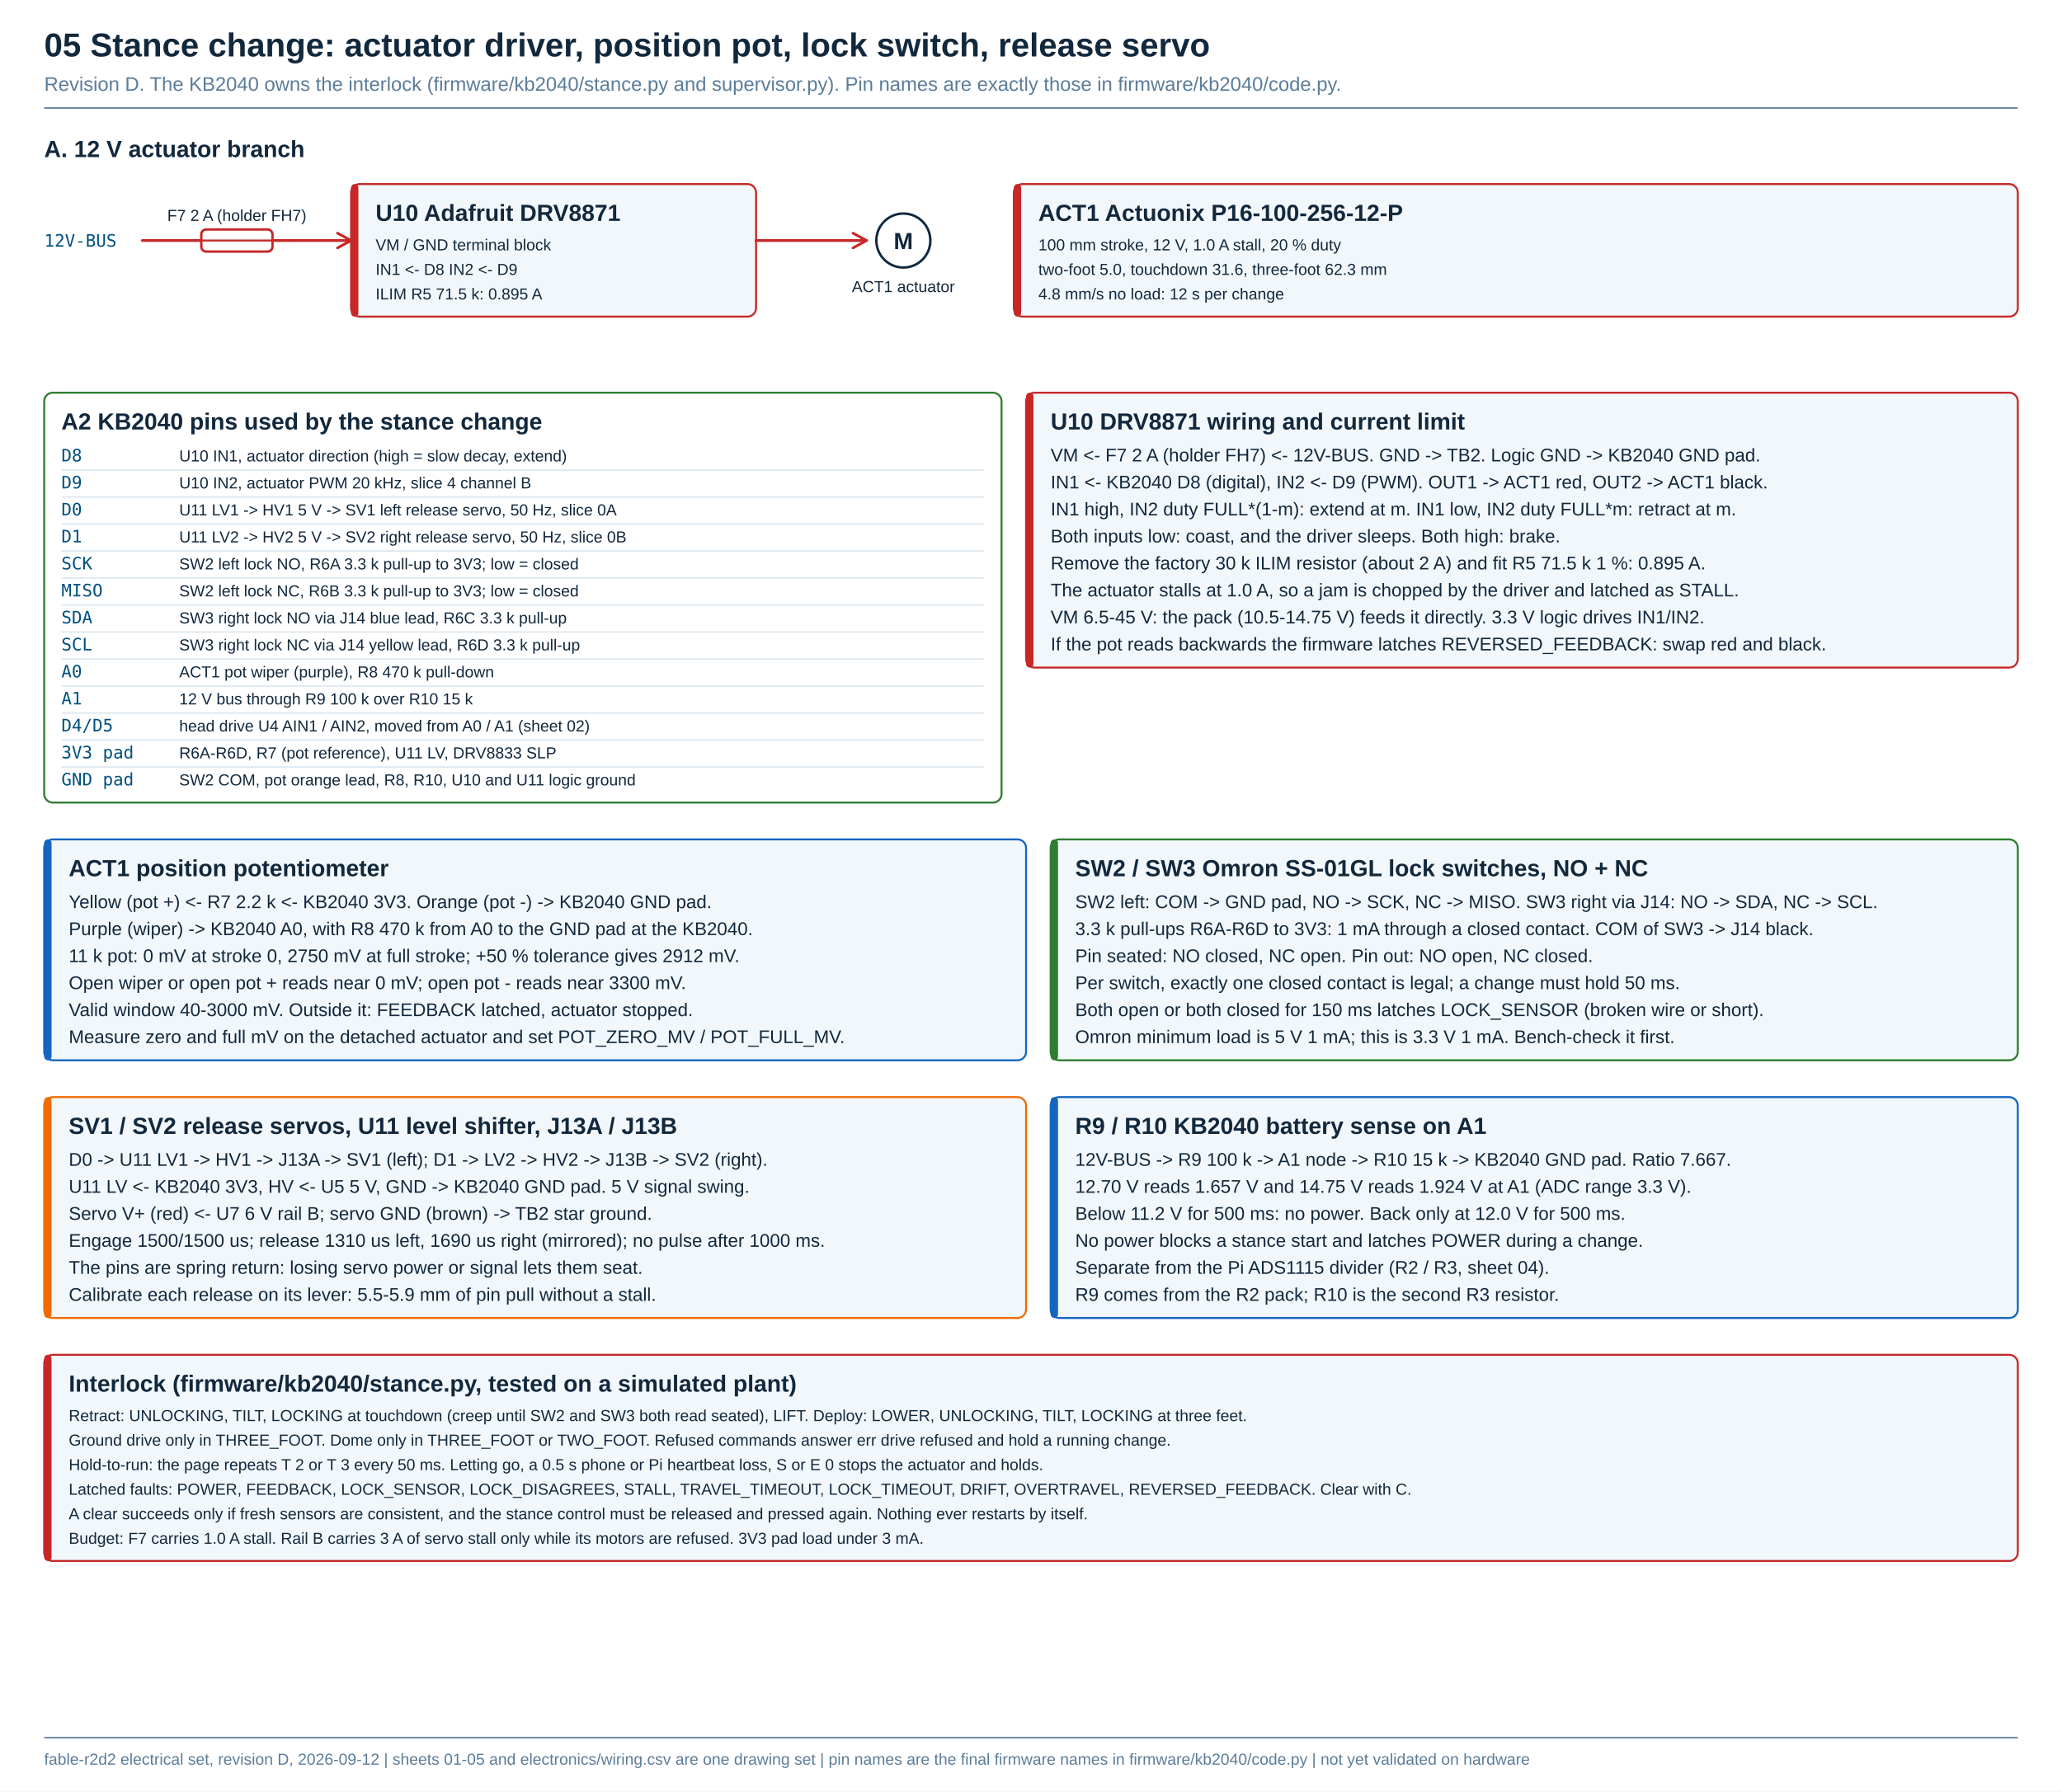
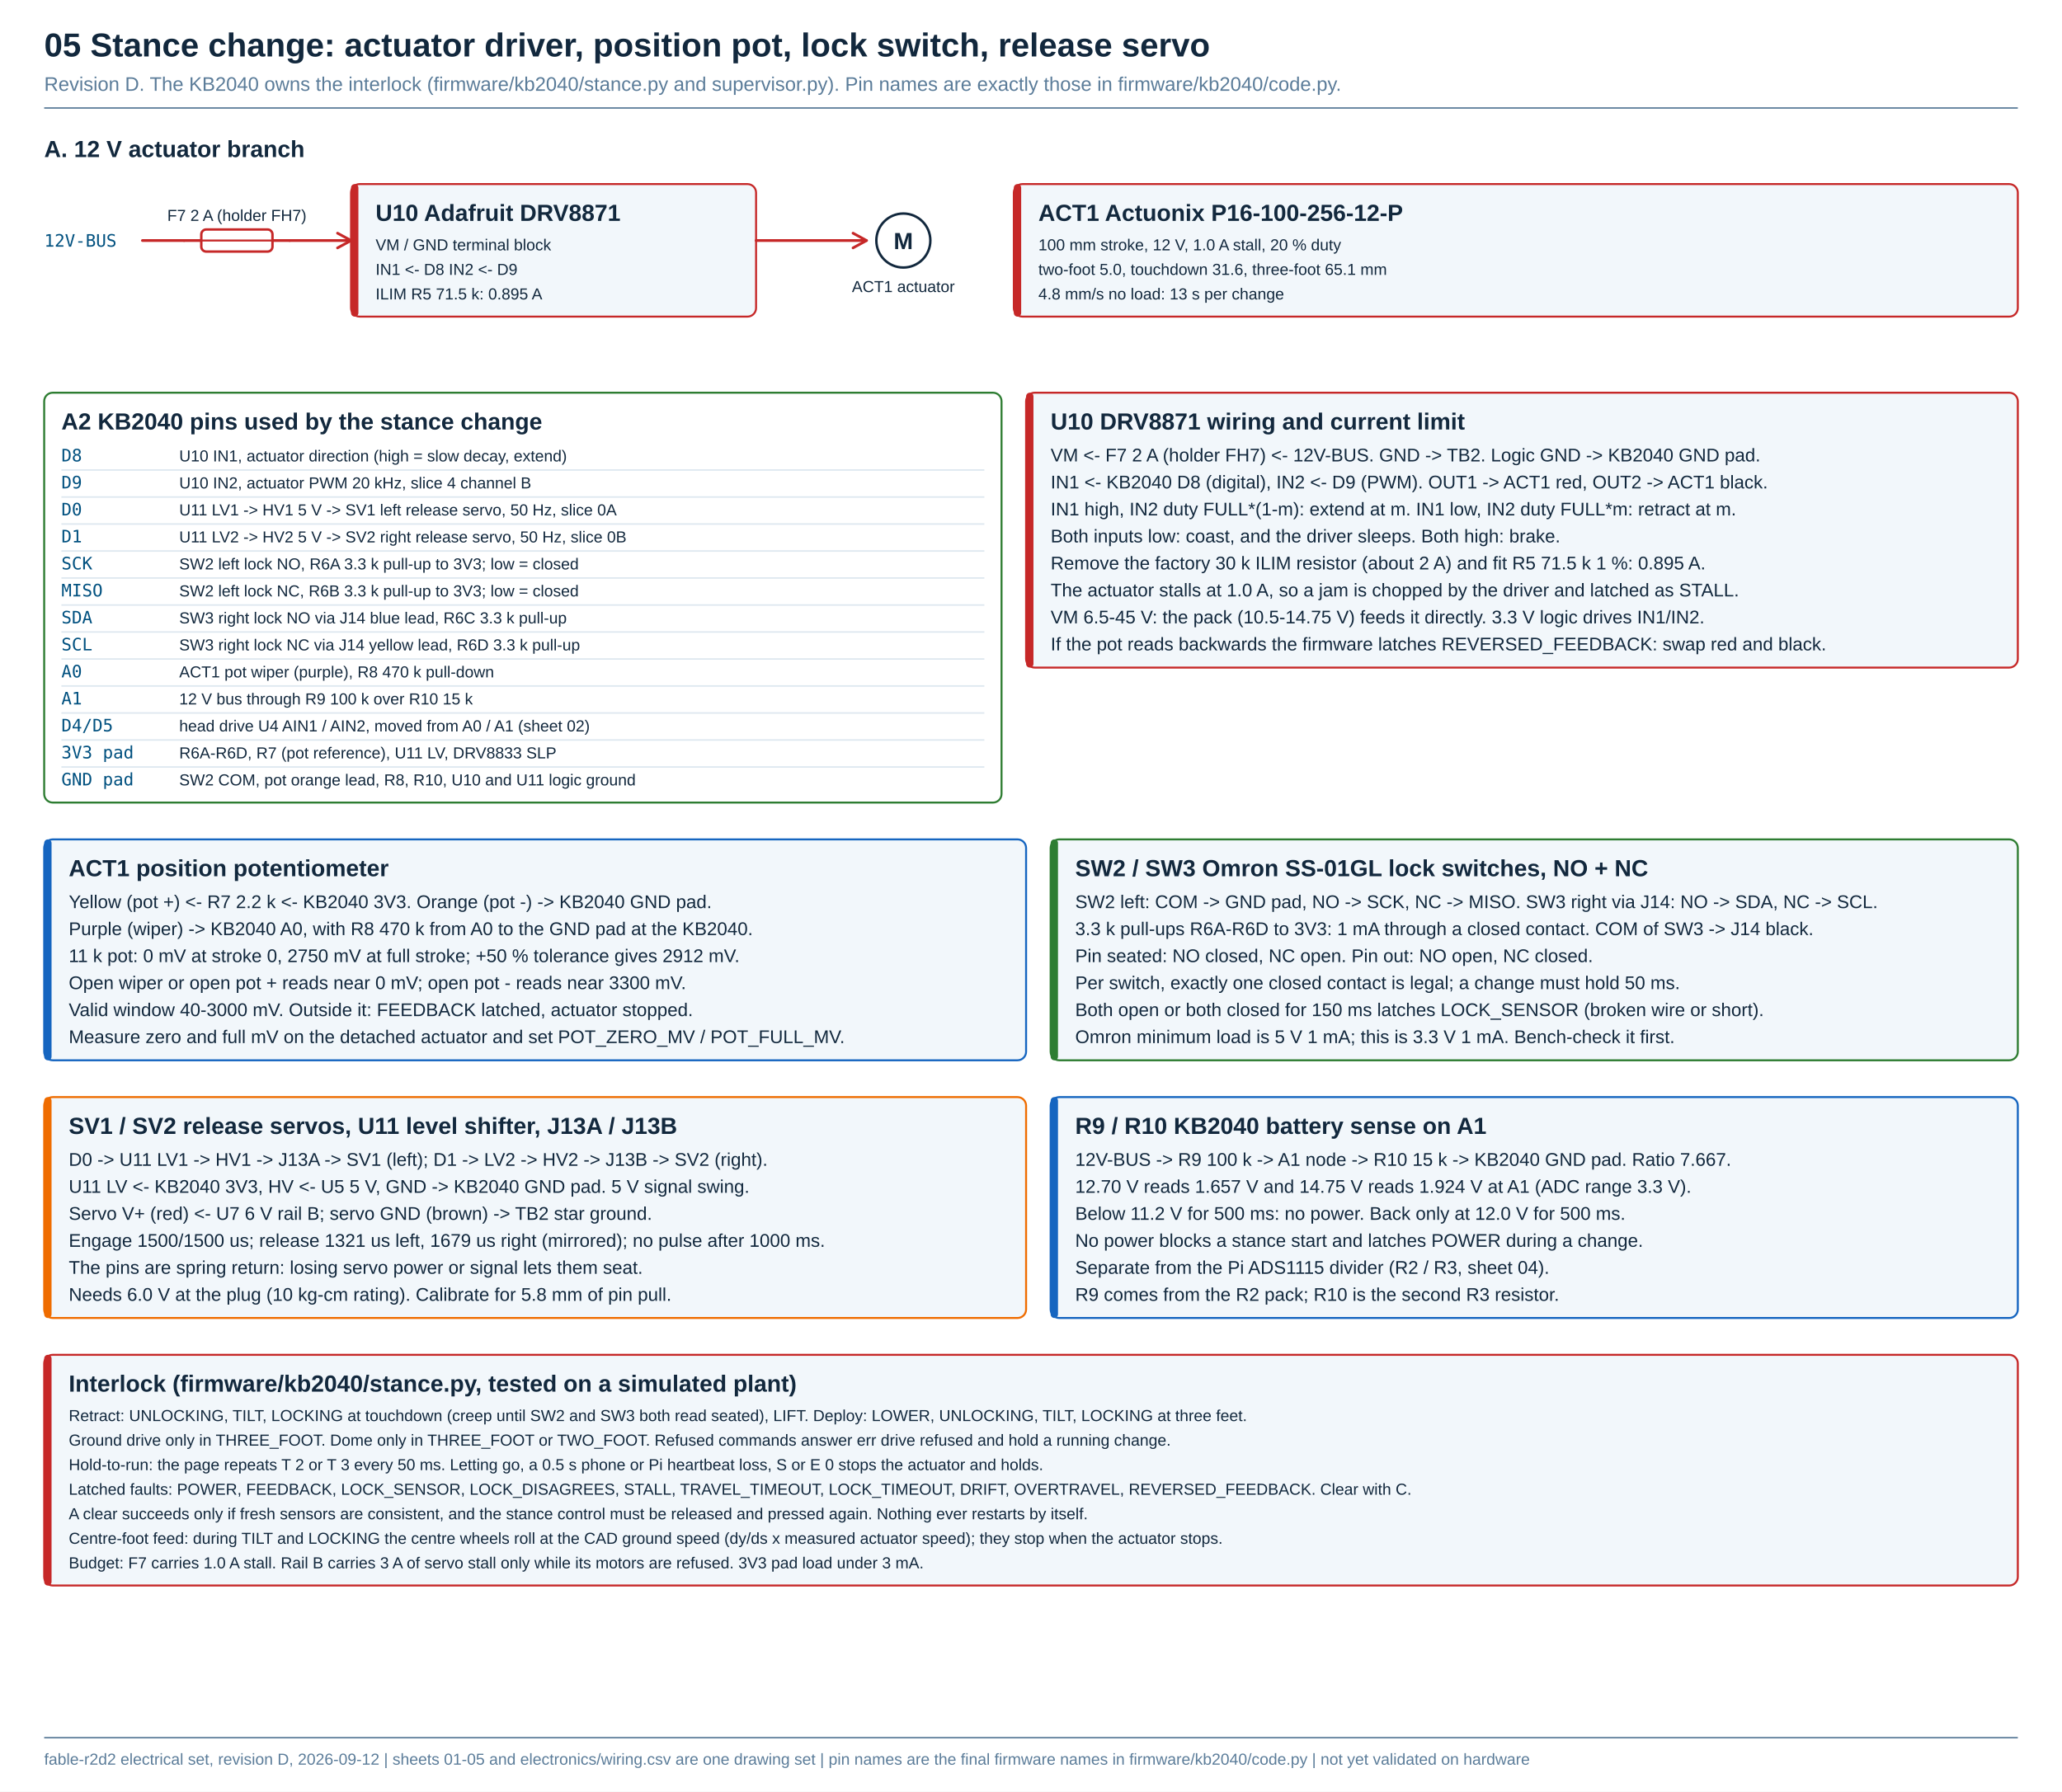
<svg xmlns="http://www.w3.org/2000/svg" width="1680" height="1460" viewBox="0 0 1680 1460">
  <rect width="1680" height="1460" fill="#ffffff" />
  <text x="36" y="46" font-family="Arial, Helvetica, sans-serif" font-size="27" font-weight="bold" fill="#12283d" text-anchor="start">05  Stance change: actuator driver, position pot, lock switch, release servo</text>
  <text x="36" y="74" font-family="Arial, Helvetica, sans-serif" font-size="16" font-weight="normal" fill="#5b7c99" text-anchor="start">Revision D. The KB2040 owns the interlock (firmware/kb2040/stance.py and supervisor.py). Pin names are exactly those in firmware/kb2040/code.py.</text>
  <line x1="36" y1="88" x2="1644" y2="88" stroke="#5b7c99" stroke-width="1.2" />
  <text x="36" y="128" font-family="Arial, Helvetica, sans-serif" font-size="19" font-weight="bold" fill="#12283d" text-anchor="start">A.  12 V actuator branch</text>
  <text x="36" y="201" font-family="Consolas, monospace" font-size="14" font-weight="normal" fill="#00507f" text-anchor="start">12V-BUS</text>
  <line x1="116" y1="196" x2="150" y2="196" stroke="#c62828" stroke-width="2.2" stroke-linecap="round" />
  <line x1="150" y1="196" x2="164" y2="196" stroke="#c62828" stroke-width="2.2" stroke-linecap="round" />
  <rect x="164" y="187" width="58" height="18" rx="4" fill="#ffffff" stroke="#c62828" stroke-width="2" />
  <line x1="164" y1="196" x2="222" y2="196" stroke="#c62828" stroke-width="1.6" stroke-linecap="round" />
  <line x1="222" y1="196" x2="236" y2="196" stroke="#c62828" stroke-width="2.2" stroke-linecap="round" />
  <text x="193" y="180" font-family="Arial, Helvetica, sans-serif" font-size="13" font-weight="normal" fill="#12283d" text-anchor="middle">F7  2 A  (holder FH7)</text>
  <line x1="236" y1="196" x2="286" y2="196" stroke="#c62828" stroke-width="2.2" stroke-linecap="round" />
  <path d="M275,190 L286,196 L275,202" fill="none" stroke="#c62828" stroke-width="2.2" stroke-linecap="round" stroke-linejoin="round" />
  <rect x="286" y="150" width="330" height="108" rx="7" fill="#f2f7fb" stroke="#c62828" stroke-width="1.6" />
  <rect x="286" y="150" width="6" height="108" rx="3" fill="#c62828" />
  <text x="306" y="180" font-family="Arial, Helvetica, sans-serif" font-size="19" font-weight="bold" fill="#12283d" text-anchor="start">U10  Adafruit DRV8871</text>
  <text x="306" y="204" font-family="Arial, Helvetica, sans-serif" font-size="13" font-weight="normal" fill="#12283d" text-anchor="start">VM / GND terminal block</text>
  <text x="306" y="224" font-family="Arial, Helvetica, sans-serif" font-size="13" font-weight="normal" fill="#12283d" text-anchor="start">IN1 &lt;- D8   IN2 &lt;- D9</text>
  <text x="306" y="244" font-family="Arial, Helvetica, sans-serif" font-size="13" font-weight="normal" fill="#12283d" text-anchor="start">ILIM R5 71.5 k: 0.895 A</text>
  <line x1="616" y1="196" x2="706" y2="196" stroke="#c62828" stroke-width="2.2" stroke-linecap="round" />
  <path d="M695,190 L706,196 L695,202" fill="none" stroke="#c62828" stroke-width="2.2" stroke-linecap="round" stroke-linejoin="round" />
  <circle cx="736" cy="196" r="22" fill="#ffffff" stroke="#12283d" stroke-width="2" />
  <text x="736" y="203" font-family="Arial, Helvetica, sans-serif" font-size="19" font-weight="bold" fill="#12283d" text-anchor="middle">M</text>
  <text x="736" y="238" font-family="Arial, Helvetica, sans-serif" font-size="13" font-weight="normal" fill="#12283d" text-anchor="middle">ACT1 actuator</text>
  <rect x="826" y="150" width="818" height="108" rx="7" fill="#f2f7fb" stroke="#c62828" stroke-width="1.6" />
  <rect x="826" y="150" width="6" height="108" rx="3" fill="#c62828" />
  <text x="846" y="180" font-family="Arial, Helvetica, sans-serif" font-size="19" font-weight="bold" fill="#12283d" text-anchor="start">ACT1  Actuonix P16-100-256-12-P</text>
  <text x="846" y="204" font-family="Arial, Helvetica, sans-serif" font-size="13" font-weight="normal" fill="#12283d" text-anchor="start">100 mm stroke, 12 V, 1.0 A stall, 20 % duty</text>
-   <text x="846" y="224" font-family="Arial, Helvetica, sans-serif" font-size="13" font-weight="normal" fill="#12283d" text-anchor="start">two-foot 5.0, touchdown 31.6, three-foot 62.3 mm</text>
-   <text x="846" y="244" font-family="Arial, Helvetica, sans-serif" font-size="13" font-weight="normal" fill="#12283d" text-anchor="start">4.8 mm/s no load: 12 s per change</text>
+   <text x="846" y="224" font-family="Arial, Helvetica, sans-serif" font-size="13" font-weight="normal" fill="#12283d" text-anchor="start">two-foot 5.0, touchdown 31.6, three-foot 65.1 mm</text>
+   <text x="846" y="244" font-family="Arial, Helvetica, sans-serif" font-size="13" font-weight="normal" fill="#12283d" text-anchor="start">4.8 mm/s no load: 13 s per change</text>
  <rect x="36" y="320" width="780" height="334" rx="7" fill="#ffffff" stroke="#2e7d32" stroke-width="1.6" />
  <text x="50" y="350" font-family="Arial, Helvetica, sans-serif" font-size="19" font-weight="bold" fill="#12283d" text-anchor="start">A2  KB2040 pins used by the stance change</text>
  <text x="50" y="376" font-family="Consolas, monospace" font-size="14" font-weight="normal" fill="#00507f" text-anchor="start">D8</text>
  <text x="146" y="376" font-family="Arial, Helvetica, sans-serif" font-size="13" font-weight="normal" fill="#12283d" text-anchor="start">U10 IN1, actuator direction (high = slow decay, extend)</text>
  <line x1="50" y1="383" x2="802" y2="383" stroke="#dde7ef" stroke-width="1.2" />
  <text x="50" y="398" font-family="Consolas, monospace" font-size="14" font-weight="normal" fill="#00507f" text-anchor="start">D9</text>
  <text x="146" y="398" font-family="Arial, Helvetica, sans-serif" font-size="13" font-weight="normal" fill="#12283d" text-anchor="start">U10 IN2, actuator PWM 20 kHz, slice 4 channel B</text>
  <line x1="50" y1="405" x2="802" y2="405" stroke="#dde7ef" stroke-width="1.2" />
  <text x="50" y="420" font-family="Consolas, monospace" font-size="14" font-weight="normal" fill="#00507f" text-anchor="start">D0</text>
  <text x="146" y="420" font-family="Arial, Helvetica, sans-serif" font-size="13" font-weight="normal" fill="#12283d" text-anchor="start">U11 LV1 -&gt; HV1 5 V -&gt; SV1 left release servo, 50 Hz, slice 0A</text>
  <line x1="50" y1="427" x2="802" y2="427" stroke="#dde7ef" stroke-width="1.2" />
  <text x="50" y="442" font-family="Consolas, monospace" font-size="14" font-weight="normal" fill="#00507f" text-anchor="start">D1</text>
  <text x="146" y="442" font-family="Arial, Helvetica, sans-serif" font-size="13" font-weight="normal" fill="#12283d" text-anchor="start">U11 LV2 -&gt; HV2 5 V -&gt; SV2 right release servo, 50 Hz, slice 0B</text>
  <line x1="50" y1="449" x2="802" y2="449" stroke="#dde7ef" stroke-width="1.2" />
  <text x="50" y="464" font-family="Consolas, monospace" font-size="14" font-weight="normal" fill="#00507f" text-anchor="start">SCK</text>
  <text x="146" y="464" font-family="Arial, Helvetica, sans-serif" font-size="13" font-weight="normal" fill="#12283d" text-anchor="start">SW2 left lock NO, R6A 3.3 k pull-up to 3V3; low = closed</text>
  <line x1="50" y1="471" x2="802" y2="471" stroke="#dde7ef" stroke-width="1.2" />
  <text x="50" y="486" font-family="Consolas, monospace" font-size="14" font-weight="normal" fill="#00507f" text-anchor="start">MISO</text>
  <text x="146" y="486" font-family="Arial, Helvetica, sans-serif" font-size="13" font-weight="normal" fill="#12283d" text-anchor="start">SW2 left lock NC, R6B 3.3 k pull-up to 3V3; low = closed</text>
  <line x1="50" y1="493" x2="802" y2="493" stroke="#dde7ef" stroke-width="1.2" />
  <text x="50" y="508" font-family="Consolas, monospace" font-size="14" font-weight="normal" fill="#00507f" text-anchor="start">SDA</text>
  <text x="146" y="508" font-family="Arial, Helvetica, sans-serif" font-size="13" font-weight="normal" fill="#12283d" text-anchor="start">SW3 right lock NO via J14 blue lead, R6C 3.3 k pull-up</text>
  <line x1="50" y1="515" x2="802" y2="515" stroke="#dde7ef" stroke-width="1.2" />
  <text x="50" y="530" font-family="Consolas, monospace" font-size="14" font-weight="normal" fill="#00507f" text-anchor="start">SCL</text>
  <text x="146" y="530" font-family="Arial, Helvetica, sans-serif" font-size="13" font-weight="normal" fill="#12283d" text-anchor="start">SW3 right lock NC via J14 yellow lead, R6D 3.3 k pull-up</text>
  <line x1="50" y1="537" x2="802" y2="537" stroke="#dde7ef" stroke-width="1.2" />
  <text x="50" y="552" font-family="Consolas, monospace" font-size="14" font-weight="normal" fill="#00507f" text-anchor="start">A0</text>
  <text x="146" y="552" font-family="Arial, Helvetica, sans-serif" font-size="13" font-weight="normal" fill="#12283d" text-anchor="start">ACT1 pot wiper (purple), R8 470 k pull-down</text>
  <line x1="50" y1="559" x2="802" y2="559" stroke="#dde7ef" stroke-width="1.2" />
  <text x="50" y="574" font-family="Consolas, monospace" font-size="14" font-weight="normal" fill="#00507f" text-anchor="start">A1</text>
  <text x="146" y="574" font-family="Arial, Helvetica, sans-serif" font-size="13" font-weight="normal" fill="#12283d" text-anchor="start">12 V bus through R9 100 k over R10 15 k</text>
  <line x1="50" y1="581" x2="802" y2="581" stroke="#dde7ef" stroke-width="1.2" />
  <text x="50" y="596" font-family="Consolas, monospace" font-size="14" font-weight="normal" fill="#00507f" text-anchor="start">D4/D5</text>
  <text x="146" y="596" font-family="Arial, Helvetica, sans-serif" font-size="13" font-weight="normal" fill="#12283d" text-anchor="start">head drive U4 AIN1 / AIN2, moved from A0 / A1 (sheet 02)</text>
  <line x1="50" y1="603" x2="802" y2="603" stroke="#dde7ef" stroke-width="1.2" />
  <text x="50" y="618" font-family="Consolas, monospace" font-size="14" font-weight="normal" fill="#00507f" text-anchor="start">3V3 pad</text>
  <text x="146" y="618" font-family="Arial, Helvetica, sans-serif" font-size="13" font-weight="normal" fill="#12283d" text-anchor="start">R6A-R6D, R7 (pot reference), U11 LV, DRV8833 SLP</text>
  <line x1="50" y1="625" x2="802" y2="625" stroke="#dde7ef" stroke-width="1.2" />
  <text x="50" y="640" font-family="Consolas, monospace" font-size="14" font-weight="normal" fill="#00507f" text-anchor="start">GND pad</text>
  <text x="146" y="640" font-family="Arial, Helvetica, sans-serif" font-size="13" font-weight="normal" fill="#12283d" text-anchor="start">SW2 COM, pot orange lead, R8, R10, U10 and U11 logic ground</text>
  <rect x="836" y="320" width="808" height="224" rx="7" fill="#f2f7fb" stroke="#c62828" stroke-width="1.6" />
  <rect x="836" y="320" width="6" height="224" rx="3" fill="#c62828" />
  <text x="856" y="350" font-family="Arial, Helvetica, sans-serif" font-size="19" font-weight="bold" fill="#12283d" text-anchor="start">U10  DRV8871 wiring and current limit</text>
  <text x="856" y="376" font-family="Arial, Helvetica, sans-serif" font-size="15" font-weight="normal" fill="#12283d" text-anchor="start">VM &lt;- F7 2 A (holder FH7) &lt;- 12V-BUS.  GND -&gt; TB2.  Logic GND -&gt; KB2040 GND pad.</text>
  <text x="856" y="398" font-family="Arial, Helvetica, sans-serif" font-size="15" font-weight="normal" fill="#12283d" text-anchor="start">IN1 &lt;- KB2040 D8 (digital), IN2 &lt;- D9 (PWM).  OUT1 -&gt; ACT1 red, OUT2 -&gt; ACT1 black.</text>
  <text x="856" y="420" font-family="Arial, Helvetica, sans-serif" font-size="15" font-weight="normal" fill="#12283d" text-anchor="start">IN1 high, IN2 duty FULL*(1-m): extend at m.  IN1 low, IN2 duty FULL*m: retract at m.</text>
  <text x="856" y="442" font-family="Arial, Helvetica, sans-serif" font-size="15" font-weight="normal" fill="#12283d" text-anchor="start">Both inputs low: coast, and the driver sleeps.  Both high: brake.</text>
  <text x="856" y="464" font-family="Arial, Helvetica, sans-serif" font-size="15" font-weight="normal" fill="#12283d" text-anchor="start">Remove the factory 30 k ILIM resistor (about 2 A) and fit R5 71.5 k 1 %: 0.895 A.</text>
  <text x="856" y="486" font-family="Arial, Helvetica, sans-serif" font-size="15" font-weight="normal" fill="#12283d" text-anchor="start">The actuator stalls at 1.0 A, so a jam is chopped by the driver and latched as STALL.</text>
  <text x="856" y="508" font-family="Arial, Helvetica, sans-serif" font-size="15" font-weight="normal" fill="#12283d" text-anchor="start">VM 6.5-45 V: the pack (10.5-14.75 V) feeds it directly.  3.3 V logic drives IN1/IN2.</text>
  <text x="856" y="530" font-family="Arial, Helvetica, sans-serif" font-size="15" font-weight="normal" fill="#12283d" text-anchor="start">If the pot reads backwards the firmware latches REVERSED_FEEDBACK: swap red and black.</text>
  <rect x="36" y="684" width="800" height="180" rx="7" fill="#f2f7fb" stroke="#1565c0" stroke-width="1.6" />
  <rect x="36" y="684" width="6" height="180" rx="3" fill="#1565c0" />
  <text x="56" y="714" font-family="Arial, Helvetica, sans-serif" font-size="19" font-weight="bold" fill="#12283d" text-anchor="start">ACT1  position potentiometer</text>
  <text x="56" y="740" font-family="Arial, Helvetica, sans-serif" font-size="15" font-weight="normal" fill="#12283d" text-anchor="start">Yellow (pot +) &lt;- R7 2.2 k &lt;- KB2040 3V3.  Orange (pot -) -&gt; KB2040 GND pad.</text>
  <text x="56" y="762" font-family="Arial, Helvetica, sans-serif" font-size="15" font-weight="normal" fill="#12283d" text-anchor="start">Purple (wiper) -&gt; KB2040 A0, with R8 470 k from A0 to the GND pad at the KB2040.</text>
  <text x="56" y="784" font-family="Arial, Helvetica, sans-serif" font-size="15" font-weight="normal" fill="#12283d" text-anchor="start">11 k pot: 0 mV at stroke 0, 2750 mV at full stroke; +50 % tolerance gives 2912 mV.</text>
  <text x="56" y="806" font-family="Arial, Helvetica, sans-serif" font-size="15" font-weight="normal" fill="#12283d" text-anchor="start">Open wiper or open pot + reads near 0 mV; open pot - reads near 3300 mV.</text>
  <text x="56" y="828" font-family="Arial, Helvetica, sans-serif" font-size="15" font-weight="normal" fill="#12283d" text-anchor="start">Valid window 40-3000 mV.  Outside it: FEEDBACK latched, actuator stopped.</text>
  <text x="56" y="850" font-family="Arial, Helvetica, sans-serif" font-size="15" font-weight="normal" fill="#12283d" text-anchor="start">Measure zero and full mV on the detached actuator and set POT_ZERO_MV / POT_FULL_MV.</text>
  <rect x="856" y="684" width="788" height="180" rx="7" fill="#f2f7fb" stroke="#2e7d32" stroke-width="1.6" />
  <rect x="856" y="684" width="6" height="180" rx="3" fill="#2e7d32" />
  <text x="876" y="714" font-family="Arial, Helvetica, sans-serif" font-size="19" font-weight="bold" fill="#12283d" text-anchor="start">SW2 / SW3  Omron SS-01GL lock switches, NO + NC</text>
  <text x="876" y="740" font-family="Arial, Helvetica, sans-serif" font-size="15" font-weight="normal" fill="#12283d" text-anchor="start">SW2 left: COM -&gt; GND pad, NO -&gt; SCK, NC -&gt; MISO.  SW3 right via J14: NO -&gt; SDA, NC -&gt; SCL.</text>
  <text x="876" y="762" font-family="Arial, Helvetica, sans-serif" font-size="15" font-weight="normal" fill="#12283d" text-anchor="start">3.3 k pull-ups R6A-R6D to 3V3: 1 mA through a closed contact.  COM of SW3 -&gt; J14 black.</text>
  <text x="876" y="784" font-family="Arial, Helvetica, sans-serif" font-size="15" font-weight="normal" fill="#12283d" text-anchor="start">Pin seated: NO closed, NC open.  Pin out: NO open, NC closed.</text>
  <text x="876" y="806" font-family="Arial, Helvetica, sans-serif" font-size="15" font-weight="normal" fill="#12283d" text-anchor="start">Per switch, exactly one closed contact is legal; a change must hold 50 ms.</text>
  <text x="876" y="828" font-family="Arial, Helvetica, sans-serif" font-size="15" font-weight="normal" fill="#12283d" text-anchor="start">Both open or both closed for 150 ms latches LOCK_SENSOR (broken wire or short).</text>
  <text x="876" y="850" font-family="Arial, Helvetica, sans-serif" font-size="15" font-weight="normal" fill="#12283d" text-anchor="start">Omron minimum load is 5 V 1 mA; this is 3.3 V 1 mA.  Bench-check it first.</text>
  <rect x="36" y="894" width="800" height="180" rx="7" fill="#f2f7fb" stroke="#ef6c00" stroke-width="1.6" />
  <rect x="36" y="894" width="6" height="180" rx="3" fill="#ef6c00" />
  <text x="56" y="924" font-family="Arial, Helvetica, sans-serif" font-size="19" font-weight="bold" fill="#12283d" text-anchor="start">SV1 / SV2  release servos, U11 level shifter, J13A / J13B</text>
  <text x="56" y="950" font-family="Arial, Helvetica, sans-serif" font-size="15" font-weight="normal" fill="#12283d" text-anchor="start">D0 -&gt; U11 LV1 -&gt; HV1 -&gt; J13A -&gt; SV1 (left); D1 -&gt; LV2 -&gt; HV2 -&gt; J13B -&gt; SV2 (right).</text>
  <text x="56" y="972" font-family="Arial, Helvetica, sans-serif" font-size="15" font-weight="normal" fill="#12283d" text-anchor="start">U11 LV &lt;- KB2040 3V3, HV &lt;- U5 5 V, GND -&gt; KB2040 GND pad.  5 V signal swing.</text>
  <text x="56" y="994" font-family="Arial, Helvetica, sans-serif" font-size="15" font-weight="normal" fill="#12283d" text-anchor="start">Servo V+ (red) &lt;- U7 6 V rail B; servo GND (brown) -&gt; TB2 star ground.</text>
-   <text x="56" y="1016" font-family="Arial, Helvetica, sans-serif" font-size="15" font-weight="normal" fill="#12283d" text-anchor="start">Engage 1500/1500 us; release 1310 us left, 1690 us right (mirrored); no pulse after 1000 ms.</text>
+   <text x="56" y="1016" font-family="Arial, Helvetica, sans-serif" font-size="15" font-weight="normal" fill="#12283d" text-anchor="start">Engage 1500/1500 us; release 1321 us left, 1679 us right (mirrored); no pulse after 1000 ms.</text>
  <text x="56" y="1038" font-family="Arial, Helvetica, sans-serif" font-size="15" font-weight="normal" fill="#12283d" text-anchor="start">The pins are spring return: losing servo power or signal lets them seat.</text>
-   <text x="56" y="1060" font-family="Arial, Helvetica, sans-serif" font-size="15" font-weight="normal" fill="#12283d" text-anchor="start">Calibrate each release on its lever: 5.5-5.9 mm of pin pull without a stall.</text>
+   <text x="56" y="1060" font-family="Arial, Helvetica, sans-serif" font-size="15" font-weight="normal" fill="#12283d" text-anchor="start">Needs 6.0 V at the plug (10 kg-cm rating).  Calibrate for 5.8 mm of pin pull.</text>
  <rect x="856" y="894" width="788" height="180" rx="7" fill="#f2f7fb" stroke="#1565c0" stroke-width="1.6" />
  <rect x="856" y="894" width="6" height="180" rx="3" fill="#1565c0" />
  <text x="876" y="924" font-family="Arial, Helvetica, sans-serif" font-size="19" font-weight="bold" fill="#12283d" text-anchor="start">R9 / R10  KB2040 battery sense on A1</text>
  <text x="876" y="950" font-family="Arial, Helvetica, sans-serif" font-size="15" font-weight="normal" fill="#12283d" text-anchor="start">12V-BUS -&gt; R9 100 k -&gt; A1 node -&gt; R10 15 k -&gt; KB2040 GND pad.  Ratio 7.667.</text>
  <text x="876" y="972" font-family="Arial, Helvetica, sans-serif" font-size="15" font-weight="normal" fill="#12283d" text-anchor="start">12.70 V reads 1.657 V and 14.75 V reads 1.924 V at A1 (ADC range 3.3 V).</text>
  <text x="876" y="994" font-family="Arial, Helvetica, sans-serif" font-size="15" font-weight="normal" fill="#12283d" text-anchor="start">Below 11.2 V for 500 ms: no power.  Back only at 12.0 V for 500 ms.</text>
  <text x="876" y="1016" font-family="Arial, Helvetica, sans-serif" font-size="15" font-weight="normal" fill="#12283d" text-anchor="start">No power blocks a stance start and latches POWER during a change.</text>
  <text x="876" y="1038" font-family="Arial, Helvetica, sans-serif" font-size="15" font-weight="normal" fill="#12283d" text-anchor="start">Separate from the Pi ADS1115 divider (R2 / R3, sheet 04).</text>
  <text x="876" y="1060" font-family="Arial, Helvetica, sans-serif" font-size="15" font-weight="normal" fill="#12283d" text-anchor="start">R9 comes from the R2 pack; R10 is the second R3 resistor.</text>
-   <rect x="36" y="1104" width="1608" height="168" rx="7" fill="#f2f7fb" stroke="#c62828" stroke-width="1.6" />
-   <rect x="36" y="1104" width="6" height="168" rx="3" fill="#c62828" />
+   <rect x="36" y="1104" width="1608" height="188" rx="7" fill="#f2f7fb" stroke="#c62828" stroke-width="1.6" />
+   <rect x="36" y="1104" width="6" height="188" rx="3" fill="#c62828" />
  <text x="56" y="1134" font-family="Arial, Helvetica, sans-serif" font-size="19" font-weight="bold" fill="#12283d" text-anchor="start">Interlock (firmware/kb2040/stance.py, tested on a simulated plant)</text>
  <text x="56" y="1158" font-family="Arial, Helvetica, sans-serif" font-size="13" font-weight="normal" fill="#12283d" text-anchor="start">Retract: UNLOCKING, TILT, LOCKING at touchdown (creep until SW2 and SW3 both read seated), LIFT.  Deploy: LOWER, UNLOCKING, TILT, LOCKING at three feet.</text>
  <text x="56" y="1178" font-family="Arial, Helvetica, sans-serif" font-size="13" font-weight="normal" fill="#12283d" text-anchor="start">Ground drive only in THREE_FOOT.  Dome only in THREE_FOOT or TWO_FOOT.  Refused commands answer err drive refused and hold a running change.</text>
  <text x="56" y="1198" font-family="Arial, Helvetica, sans-serif" font-size="13" font-weight="normal" fill="#12283d" text-anchor="start">Hold-to-run: the page repeats T 2 or T 3 every 50 ms.  Letting go, a 0.5 s phone or Pi heartbeat loss, S or E 0 stops the actuator and holds.</text>
  <text x="56" y="1218" font-family="Arial, Helvetica, sans-serif" font-size="13" font-weight="normal" fill="#12283d" text-anchor="start">Latched faults: POWER, FEEDBACK, LOCK_SENSOR, LOCK_DISAGREES, STALL, TRAVEL_TIMEOUT, LOCK_TIMEOUT, DRIFT, OVERTRAVEL, REVERSED_FEEDBACK.  Clear with C.</text>
  <text x="56" y="1238" font-family="Arial, Helvetica, sans-serif" font-size="13" font-weight="normal" fill="#12283d" text-anchor="start">A clear succeeds only if fresh sensors are consistent, and the stance control must be released and pressed again.  Nothing ever restarts by itself.</text>
-   <text x="56" y="1258" font-family="Arial, Helvetica, sans-serif" font-size="13" font-weight="normal" fill="#12283d" text-anchor="start">Budget: F7 carries 1.0 A stall.  Rail B carries 3 A of servo stall only while its motors are refused.  3V3 pad load under 3 mA.</text>
+   <text x="56" y="1258" font-family="Arial, Helvetica, sans-serif" font-size="13" font-weight="normal" fill="#12283d" text-anchor="start">Centre-foot feed: during TILT and LOCKING the centre wheels roll at the CAD ground speed (dy/ds x measured actuator speed); they stop when the actuator stops.</text>
+   <text x="56" y="1278" font-family="Arial, Helvetica, sans-serif" font-size="13" font-weight="normal" fill="#12283d" text-anchor="start">Budget: F7 carries 1.0 A stall.  Rail B carries 3 A of servo stall only while its motors are refused.  3V3 pad load under 3 mA.</text>
  <line x1="36" y1="1416" x2="1644" y2="1416" stroke="#5b7c99" stroke-width="1.2" />
  <text x="36" y="1438" font-family="Arial, Helvetica, sans-serif" font-size="13" font-weight="normal" fill="#5b7c99" text-anchor="start">fable-r2d2 electrical set, revision D, 2026-09-12  |  sheets 01-05 and electronics/wiring.csv are one drawing set  |  pin names are the final firmware names in firmware/kb2040/code.py  |  not yet validated on hardware</text>
</svg>
